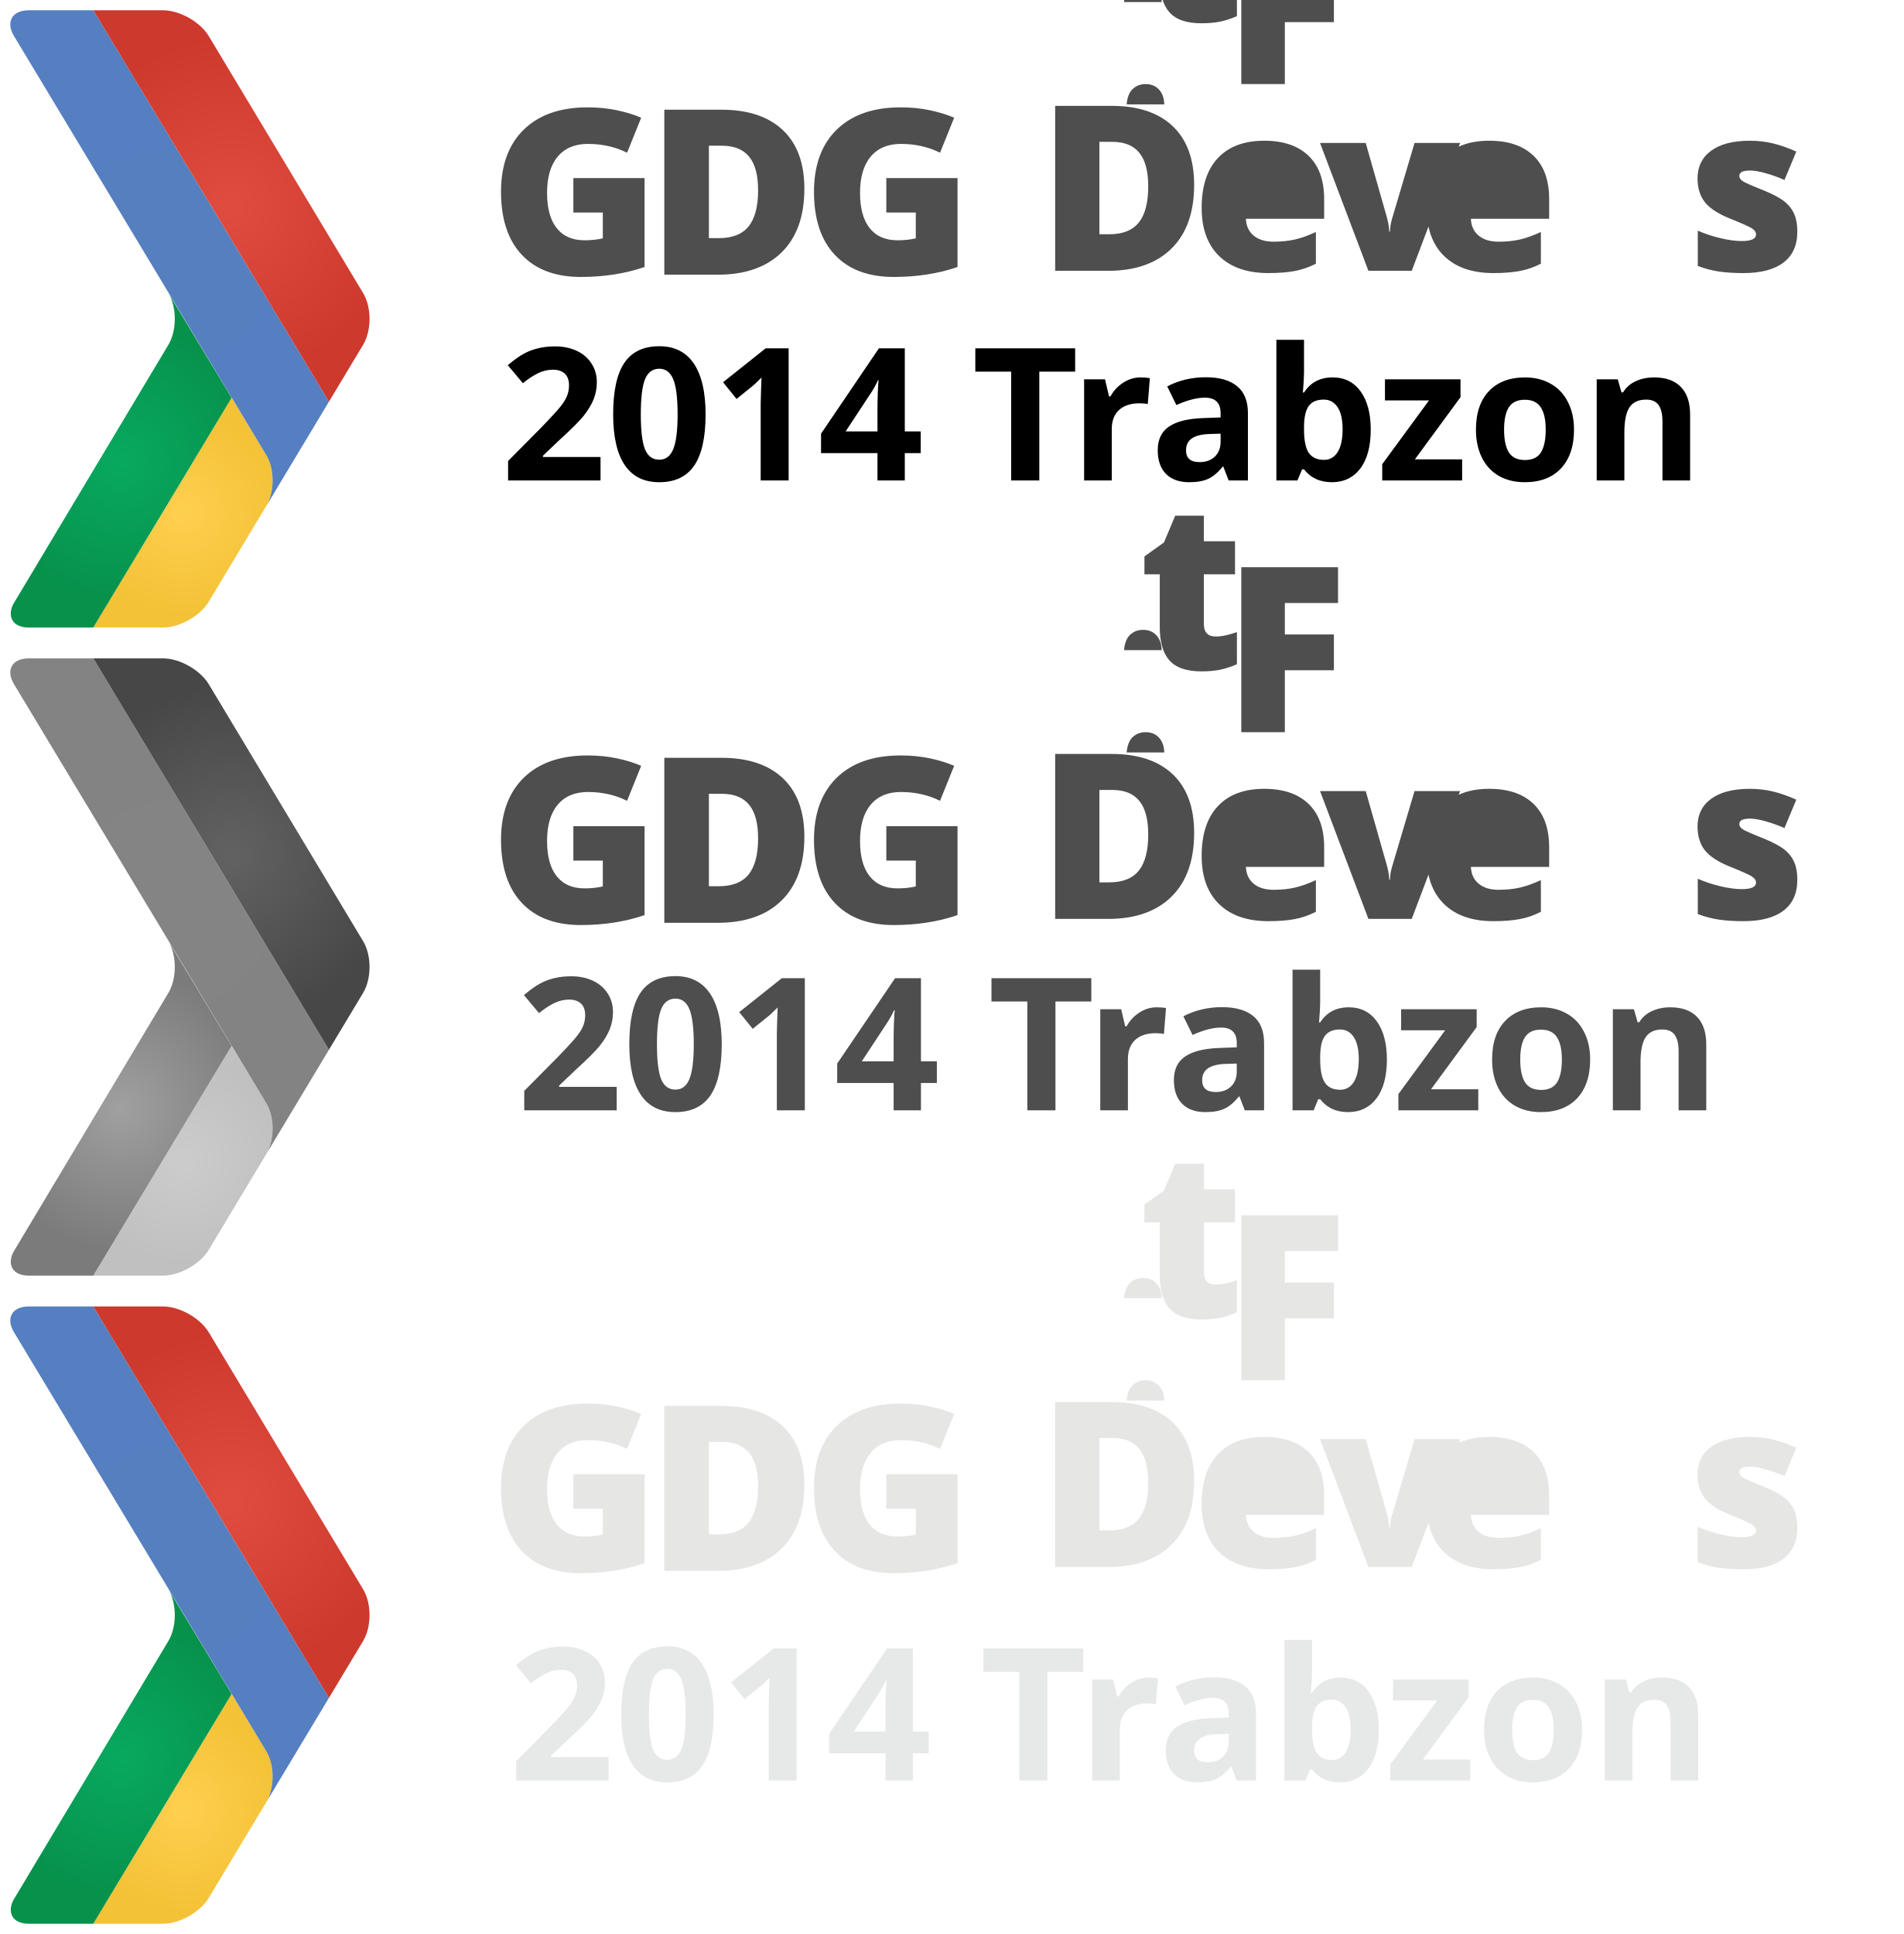
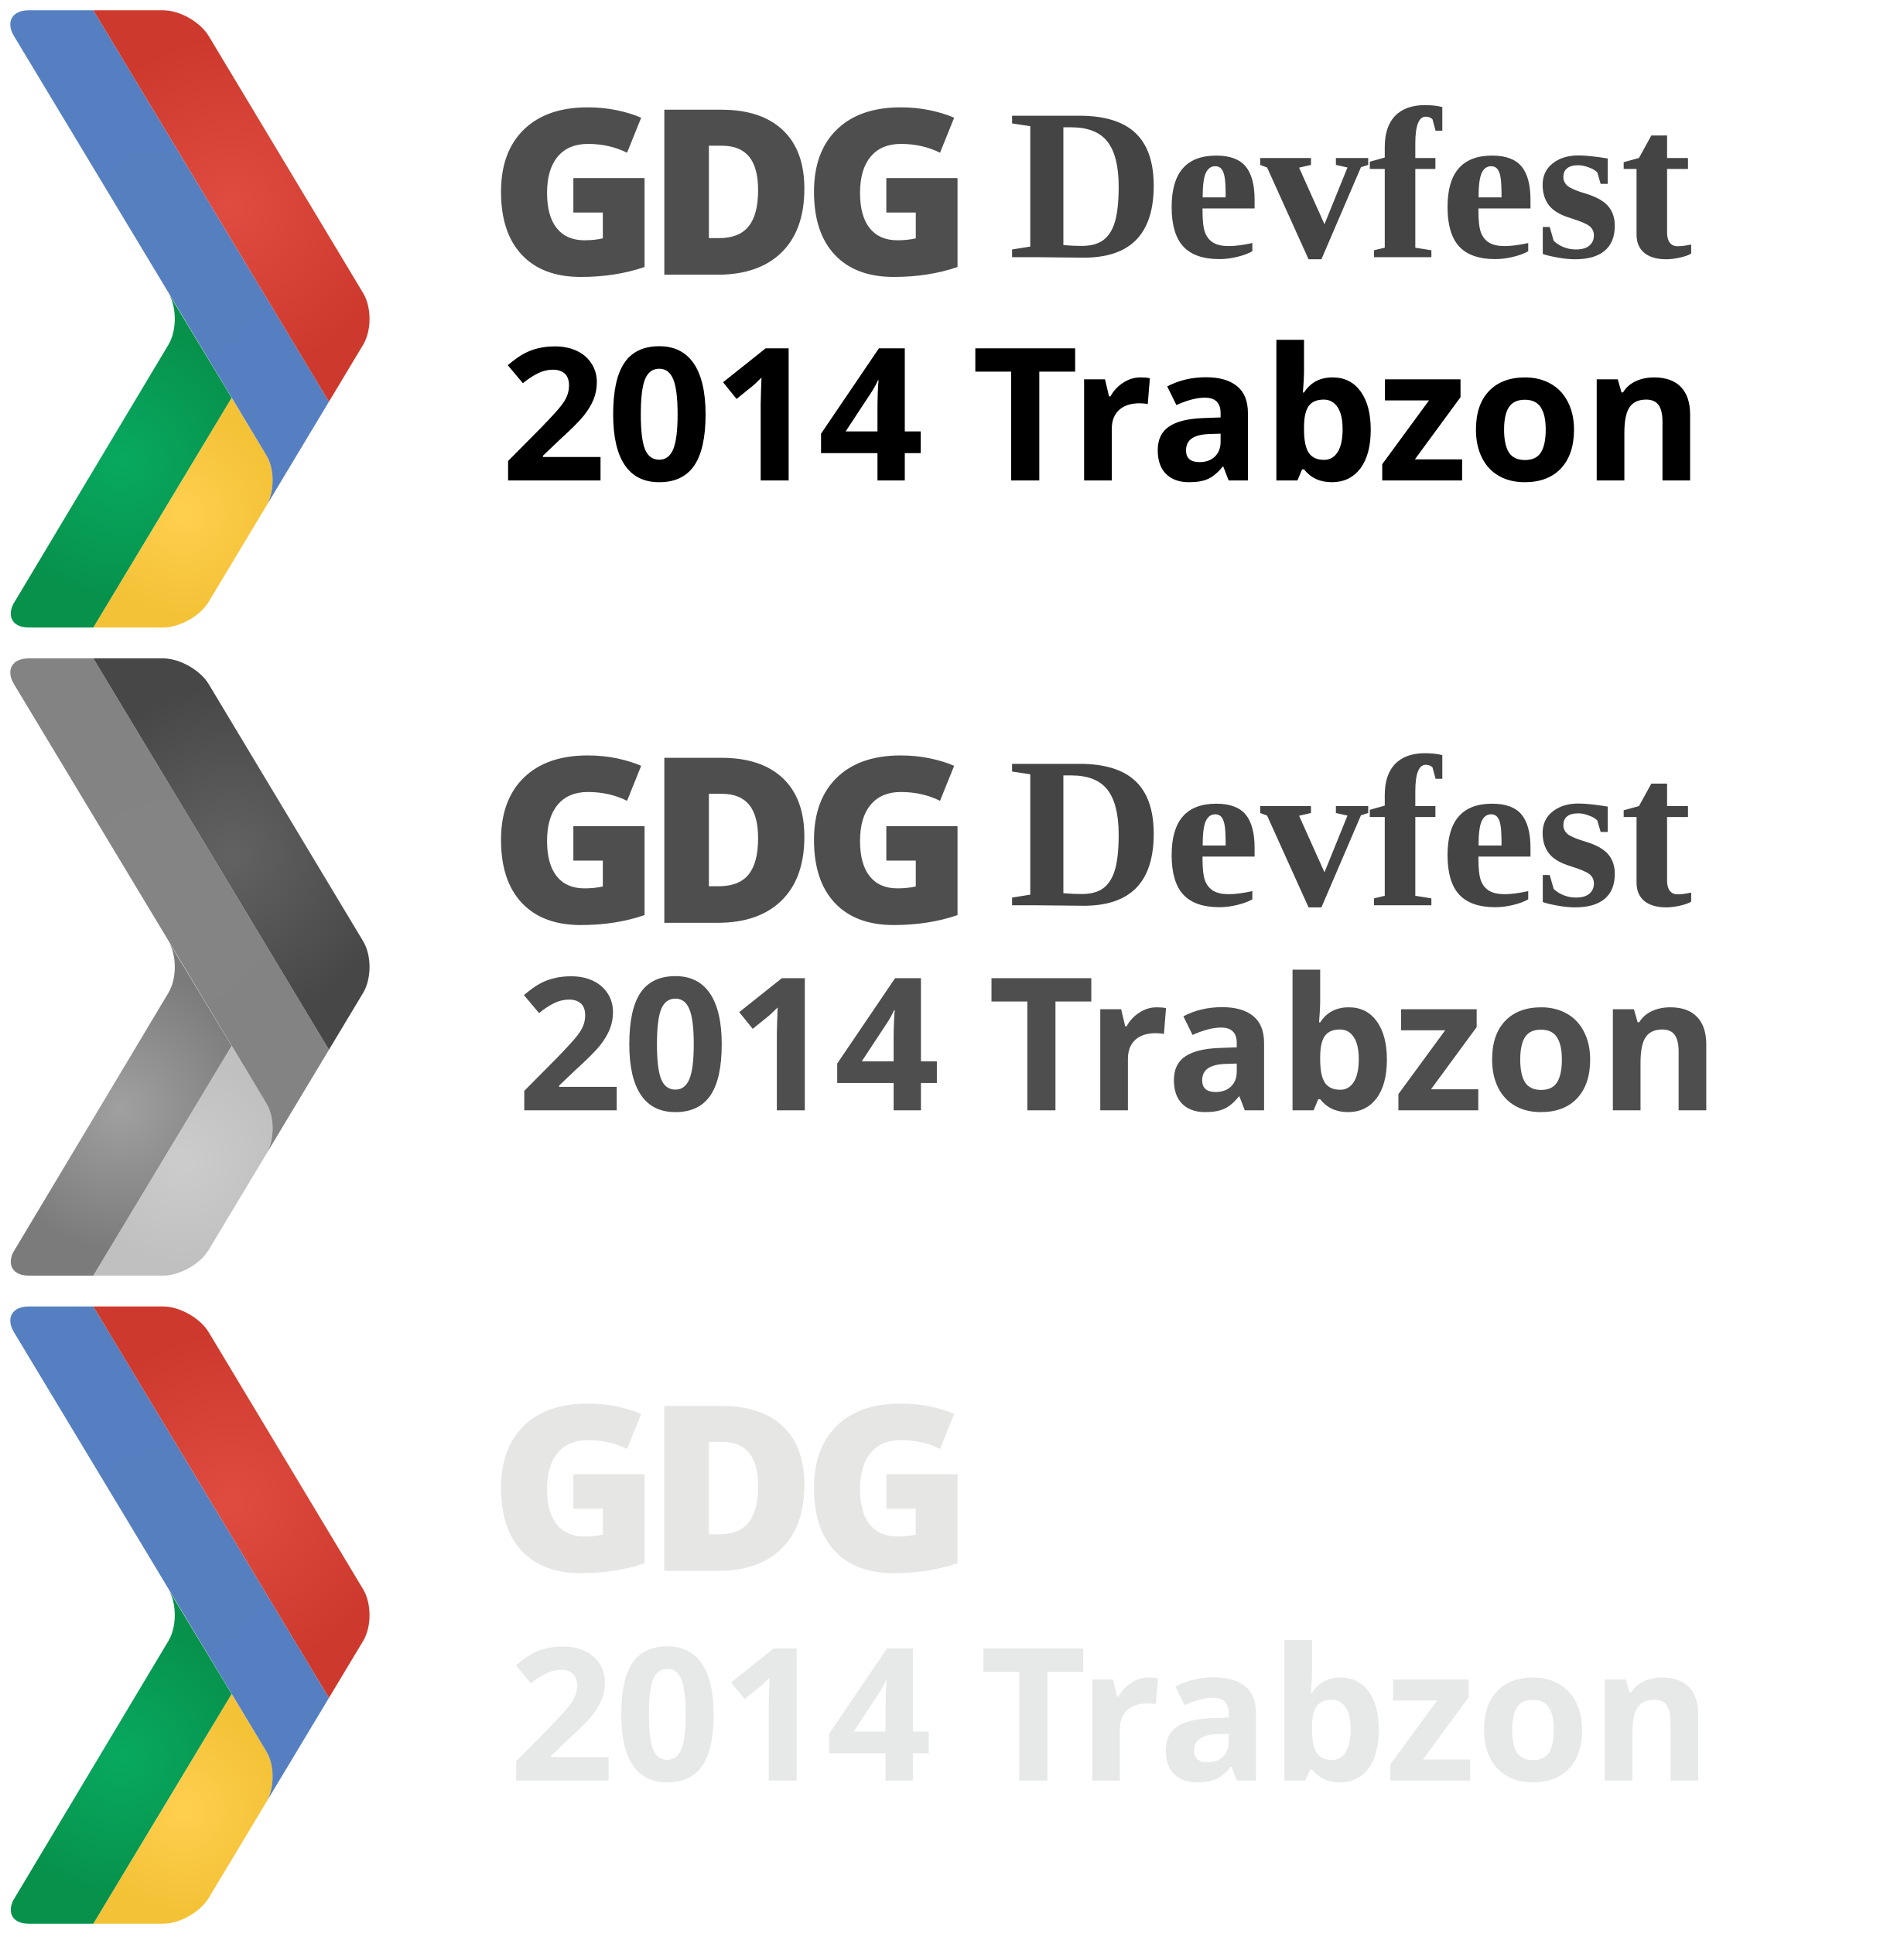
<svg xmlns="http://www.w3.org/2000/svg" width="185" height="188">
-   <radialGradient gradientUnits="userSpaceOnUse" gradientTransform="matrix(.498 0 0 .498 150.953 101.325)" r="20.114" cy="-103.403" cx="-267.421" id="a">
-     <stop id="stop3296" stop-color="#FFCF4F" offset="0" />
-     <stop id="stop3298" stop-color="#F4C236" offset="1" />
-   </radialGradient>
-   <radialGradient gradientUnits="userSpaceOnUse" gradientTransform="matrix(.498 0 0 .498 150.953 101.325)" r="27.658" cy="-113.618" cx="-279.473" id="b">
-     <stop id="stop3303" stop-color="#08A960" offset="0" />
-     <stop id="stop3305" stop-color="#07914B" offset="1" />
-   </radialGradient>
-   <radialGradient gradientUnits="userSpaceOnUse" gradientTransform="matrix(.498 0 0 .498 150.953 101.325)" r="40.54" cy="-153.299" cx="-270.021" id="c">
-     <stop id="stop3310" stop-color="#567FC0" offset="0" />
-     <stop id="stop3312" stop-color="#557FC0" offset="1" />
-   </radialGradient>
-   <radialGradient gradientUnits="userSpaceOnUse" gradientTransform="matrix(.498 0 0 .498 150.953 101.325)" r="33.058" cy="-163.264" cx="-257.957" id="d">
-     <stop id="stop3317" stop-color="#E14C40" offset="0" />
-     <stop id="stop3319" stop-color="#CD392D" offset="1" />
-   </radialGradient>
-   <radialGradient gradientUnits="userSpaceOnUse" gradientTransform="matrix(.498 0 0 .498 150.953 101.325)" r="20.114" cy="23.107" cx="-267.421" id="e">
-     <stop id="stop3336" stop-color="#ccc" offset="0" />
-     <stop id="stop3338" stop-color="#C0C0C0" offset="1" />
-   </radialGradient>
-   <radialGradient gradientUnits="userSpaceOnUse" gradientTransform="matrix(.498 0 0 .498 150.953 101.325)" r="27.658" cy="12.893" cx="-279.473" id="f">
-     <stop id="stop3343" stop-color="#A0A0A0" offset="0" />
-     <stop id="stop3345" stop-color="#7B7B7B" offset="1" />
-   </radialGradient>
-   <radialGradient gradientUnits="userSpaceOnUse" gradientTransform="matrix(.498 0 0 .498 150.953 101.325)" r="40.54" cy="-26.789" cx="-270.021" id="g">
-     <stop id="stop3350" stop-color="#848484" offset="0" />
-     <stop id="stop3352" stop-color="#838383" offset="1" />
-   </radialGradient>
-   <radialGradient gradientUnits="userSpaceOnUse" gradientTransform="matrix(.498 0 0 .498 150.953 101.325)" r="33.058" cy="-36.754" cx="-257.957" id="h">
-     <stop id="stop3357" stop-color="#626262" offset="0" />
-     <stop id="stop3359" stop-color="#474747" offset="1" />
-   </radialGradient>
-   <radialGradient gradientUnits="userSpaceOnUse" gradientTransform="matrix(.498 0 0 .498 150.953 101.325)" r="20.114" cy="149.617" cx="-267.421" id="i">
-     <stop id="stop3376" stop-color="#FFCF4F" offset="0" />
-     <stop id="stop3378" stop-color="#F4C236" offset="1" />
-   </radialGradient>
-   <radialGradient gradientUnits="userSpaceOnUse" gradientTransform="matrix(.498 0 0 .498 150.953 101.325)" r="27.658" cy="139.403" cx="-279.473" id="j">
-     <stop id="stop3383" stop-color="#08A960" offset="0" />
-     <stop id="stop3385" stop-color="#07914B" offset="1" />
-   </radialGradient>
-   <radialGradient gradientUnits="userSpaceOnUse" gradientTransform="matrix(.498 0 0 .498 150.953 101.325)" r="40.54" cy="99.721" cx="-270.021" id="k">
-     <stop id="stop3390" stop-color="#567FC0" offset="0" />
-     <stop id="stop3392" stop-color="#557FC0" offset="1" />
-   </radialGradient>
-   <radialGradient gradientUnits="userSpaceOnUse" gradientTransform="matrix(.498 0 0 .498 150.953 101.325)" r="33.058" cy="89.756" cx="-257.957" id="l">
-     <stop id="stop3397" stop-color="#E14C40" offset="0" />
-     <stop id="stop3399" stop-color="#CD392D" offset="1" />
-   </radialGradient>
+   <defs>
+     <radialGradient id="a" cx="-267.421" cy="-103.403" r="20.114" gradientTransform="matrix(.498 0 0 .498 150.953 101.325)" gradientUnits="userSpaceOnUse">
+       <stop offset="0" stop-color="#FFCF4F" id="stop3296" />
+       <stop offset="1" stop-color="#F4C236" id="stop3298" />
+     </radialGradient>
+     <radialGradient id="b" cx="-279.473" cy="-113.618" r="27.658" gradientTransform="matrix(.498 0 0 .498 150.953 101.325)" gradientUnits="userSpaceOnUse">
+       <stop offset="0" stop-color="#08A960" id="stop3303" />
+       <stop offset="1" stop-color="#07914B" id="stop3305" />
+     </radialGradient>
+     <radialGradient id="c" cx="-270.021" cy="-153.299" r="40.54" gradientTransform="matrix(.498 0 0 .498 150.953 101.325)" gradientUnits="userSpaceOnUse">
+       <stop offset="0" stop-color="#567FC0" id="stop3310" />
+       <stop offset="1" stop-color="#557FC0" id="stop3312" />
+     </radialGradient>
+     <radialGradient id="d" cx="-257.957" cy="-163.264" r="33.058" gradientTransform="matrix(.498 0 0 .498 150.953 101.325)" gradientUnits="userSpaceOnUse">
+       <stop offset="0" stop-color="#E14C40" id="stop3317" />
+       <stop offset="1" stop-color="#CD392D" id="stop3319" />
+     </radialGradient>
+     <radialGradient id="e" cx="-267.421" cy="23.107" r="20.114" gradientTransform="matrix(.498 0 0 .498 150.953 101.325)" gradientUnits="userSpaceOnUse">
+       <stop offset="0" stop-color="#ccc" id="stop3336" />
+       <stop offset="1" stop-color="#C0C0C0" id="stop3338" />
+     </radialGradient>
+     <radialGradient id="f" cx="-279.473" cy="12.893" r="27.658" gradientTransform="matrix(.498 0 0 .498 150.953 101.325)" gradientUnits="userSpaceOnUse">
+       <stop offset="0" stop-color="#A0A0A0" id="stop3343" />
+       <stop offset="1" stop-color="#7B7B7B" id="stop3345" />
+     </radialGradient>
+     <radialGradient id="g" cx="-270.021" cy="-26.789" r="40.54" gradientTransform="matrix(.498 0 0 .498 150.953 101.325)" gradientUnits="userSpaceOnUse">
+       <stop offset="0" stop-color="#848484" id="stop3350" />
+       <stop offset="1" stop-color="#838383" id="stop3352" />
+     </radialGradient>
+     <radialGradient id="h" cx="-257.957" cy="-36.754" r="33.058" gradientTransform="matrix(.498 0 0 .498 150.953 101.325)" gradientUnits="userSpaceOnUse">
+       <stop offset="0" stop-color="#626262" id="stop3357" />
+       <stop offset="1" stop-color="#474747" id="stop3359" />
+     </radialGradient>
+     <radialGradient id="i" cx="-267.421" cy="149.617" r="20.114" gradientTransform="matrix(.498 0 0 .498 150.953 101.325)" gradientUnits="userSpaceOnUse">
+       <stop offset="0" stop-color="#FFCF4F" id="stop3376" />
+       <stop offset="1" stop-color="#F4C236" id="stop3378" />
+     </radialGradient>
+     <radialGradient id="j" cx="-279.473" cy="139.403" r="27.658" gradientTransform="matrix(.498 0 0 .498 150.953 101.325)" gradientUnits="userSpaceOnUse">
+       <stop offset="0" stop-color="#08A960" id="stop3383" />
+       <stop offset="1" stop-color="#07914B" id="stop3385" />
+     </radialGradient>
+     <radialGradient id="k" cx="-270.021" cy="99.721" r="40.54" gradientTransform="matrix(.498 0 0 .498 150.953 101.325)" gradientUnits="userSpaceOnUse">
+       <stop offset="0" stop-color="#567FC0" id="stop3390" />
+       <stop offset="1" stop-color="#557FC0" id="stop3392" />
+     </radialGradient>
+     <radialGradient id="l" cx="-257.957" cy="89.756" r="33.058" gradientTransform="matrix(.498 0 0 .498 150.953 101.325)" gradientUnits="userSpaceOnUse">
+       <stop offset="0" stop-color="#E14C40" id="stop3397" />
+       <stop offset="1" stop-color="#CD392D" id="stop3399" />
+     </radialGradient>
+   </defs>
  <g>
-     <g id="g3283" fill="#4E4E4E">
-       <path id="path3285" d="m116.07,17.967c0,2.677 -0.731,4.739 -2.194,6.186c-1.461,1.447 -3.517,2.172 -6.165,2.172h-5.149v-16.034h5.508c2.554,0 4.526,0.657 5.916,1.974c1.388,1.316 2.084,3.217 2.084,5.702zm-4.462,0.154c0,-1.469 -0.289,-2.559 -0.866,-3.268c-0.577,-0.709 -1.452,-1.064 -2.628,-1.064h-1.252v8.983h0.958c1.307,0 2.265,-0.383 2.875,-1.146c0.607,-0.765 0.913,-1.933 0.913,-3.505zm11.68,8.424c-2.054,0 -3.647,-0.55 -4.785,-1.651c-1.135,-1.1 -1.703,-2.667 -1.703,-4.7c0,-2.098 0.526,-3.709 1.578,-4.831s2.554,-1.684 4.506,-1.684c1.857,0 3.292,0.488 4.305,1.465c1.013,0.976 1.518,2.381 1.518,4.217v1.908h-7.607c0.029,0.695 0.282,1.24 0.756,1.634c0.476,0.396 1.122,0.592 1.943,0.592c0.747,0 1.436,-0.071 2.064,-0.213c0.626,-0.143 1.307,-0.386 2.04,-0.73v3.082c-0.667,0.344 -1.357,0.581 -2.067,0.713c-0.713,0.132 -1.561,0.198 -2.548,0.198zm-11.931,-18.372c-0.5,0 -0.919,0.159 -1.256,0.477c-0.339,0.319 -0.536,0.818 -0.593,1.497h3.657c-0.015,-0.599 -0.183,-1.078 -0.505,-1.436c-0.325,-0.359 -0.759,-0.538 -1.303,-0.538zm21.652,18.152l-4.702,-12.426h4.44l2.091,7.348l0.042,0.187l0.066,0.312l0.06,0.385l0.027,0.378h0.075c0,-0.38 0.066,-0.793 0.196,-1.24l2.188,-7.37h4.43l-4.703,12.426h-4.21l0,0zm-8.123,-18.152h-4.233v-16.034h9.404v3.476h-5.171v3.061h4.768v3.476h-4.768v6.021l0,0zm20.272,18.372c-2.054,0 -3.647,-0.55 -4.785,-1.651c-1.135,-1.1 -1.703,-2.667 -1.703,-4.7c0,-2.098 0.526,-3.709 1.578,-4.831s2.554,-1.684 4.506,-1.684c1.857,0 3.292,0.488 4.305,1.465c1.013,0.976 1.518,2.381 1.518,4.217v1.908h-7.608c0.029,0.695 0.282,1.24 0.756,1.634c0.476,0.396 1.122,0.592 1.943,0.592c0.747,0 1.436,-0.071 2.064,-0.213c0.626,-0.143 1.307,-0.386 2.04,-0.73v3.082c-0.667,0.344 -1.357,0.581 -2.067,0.713c-0.713,0.132 -1.56,0.198 -2.547,0.198zm-34.052,-28.32c-0.5,0 -0.919,0.159 -1.256,0.477c-0.339,0.319 -0.536,0.818 -0.593,1.497h3.657c-0.015,-0.599 -0.183,-1.078 -0.505,-1.436c-0.325,-0.359 -0.759,-0.538 -1.303,-0.538zm63.593,24.283c0,1.331 -0.45,2.336 -1.349,3.016c-0.901,0.68 -2.192,1.021 -3.876,1.021c-0.914,0 -1.708,-0.049 -2.382,-0.148c-0.676,-0.099 -1.364,-0.28 -2.069,-0.543v-3.433c0.661,0.293 1.384,0.534 2.172,0.724s1.489,0.285 2.106,0.285c0.923,0 1.382,-0.211 1.382,-0.635c0,-0.22 -0.128,-0.416 -0.386,-0.587c-0.256,-0.172 -1.007,-0.506 -2.247,-1.004c-1.132,-0.468 -1.923,-1 -2.373,-1.596c-0.45,-0.595 -0.676,-1.35 -0.676,-2.264c0,-1.155 0.443,-2.055 1.329,-2.698c0.884,-0.644 2.137,-0.966 3.754,-0.966c0.813,0 1.577,0.09 2.292,0.269c0.714,0.179 1.456,0.44 2.225,0.784l-1.154,2.764c-0.566,-0.255 -1.165,-0.473 -1.796,-0.652c-0.63,-0.179 -1.146,-0.269 -1.545,-0.269c-0.696,0 -1.044,0.172 -1.044,0.515c0,0.212 0.121,0.393 0.364,0.543c0.242,0.15 0.945,0.455 2.106,0.916c0.862,0.359 1.507,0.71 1.932,1.053c0.425,0.344 0.736,0.748 0.936,1.212s0.299,1.028 0.299,1.693zm-56.527,-23.635c0.573,0 1.258,-0.143 2.056,-0.428v3.126c-0.573,0.248 -1.119,0.426 -1.639,0.532c-0.518,0.106 -1.126,0.159 -1.822,0.159c-1.43,0 -2.461,-0.353 -3.091,-1.058c-0.632,-0.706 -0.948,-1.79 -0.948,-3.252v-5.122h-1.49v-1.744l1.893,-1.349l1.1,-2.61h2.785v2.489h3.027v3.214h-3.027v4.837c0.001,0.804 0.386,1.206 1.156,1.206z" />
+     <rect fill="none" id="canvas_background" height="402" width="582" y="-1" x="-1" />
+   </g>
+   <g>
+     <g fill="#4E4E4E" id="g3291">
+       <path d="m55.729,17.313l6.921,0l0,8.643c-1.88,0.644 -3.945,0.966 -6.197,0.966c-2.472,0 -4.383,-0.717 -5.731,-2.151c-1.349,-1.433 -2.024,-3.477 -2.024,-6.131c0,-2.589 0.739,-4.603 2.216,-6.044c1.478,-1.44 3.547,-2.161 6.209,-2.161c1.009,0 1.961,0.095 2.857,0.285c0.895,0.19 1.676,0.432 2.342,0.724l-1.371,3.4c-1.155,-0.57 -2.424,-0.855 -3.806,-0.855c-1.265,0 -2.243,0.411 -2.934,1.234c-0.691,0.822 -1.037,1.998 -1.037,3.527c0,1.499 0.313,2.641 0.938,3.428c0.625,0.786 1.526,1.179 2.704,1.179c0.644,0 1.236,-0.062 1.777,-0.187l0,-2.512l-2.863,0l0,-3.345l-0.001,0zm22.455,1.031c0,2.677 -0.737,4.739 -2.21,6.187c-1.474,1.447 -3.545,2.172 -6.215,2.172l-5.188,0l0,-16.038l5.551,0c2.574,0 4.561,0.658 5.961,1.975c1.401,1.317 2.101,3.218 2.101,5.704zm-4.497,0.154c0,-1.47 -0.291,-2.56 -0.872,-3.268c-0.581,-0.71 -1.464,-1.065 -2.649,-1.065l-1.262,0l0,8.984l0.965,0c1.317,0 2.281,-0.382 2.896,-1.146s0.922,-1.933 0.922,-3.505zm12.463,-1.185l6.921,0l0,8.643c-1.88,0.644 -3.945,0.966 -6.197,0.966c-2.472,0 -4.383,-0.717 -5.731,-2.151c-1.349,-1.433 -2.024,-3.477 -2.024,-6.131c0,-2.589 0.739,-4.603 2.216,-6.044c1.478,-1.44 3.547,-2.161 6.209,-2.161c1.009,0 1.961,0.095 2.857,0.285c0.895,0.19 1.676,0.432 2.342,0.724l-1.371,3.4c-1.155,-0.57 -2.424,-0.855 -3.806,-0.855c-1.265,0 -2.243,0.411 -2.934,1.234c-0.691,0.822 -1.037,1.998 -1.037,3.527c0,1.499 0.313,2.641 0.938,3.428c0.625,0.786 1.526,1.179 2.704,1.179c0.644,0 1.236,-0.062 1.777,-0.187l0,-2.512l-2.864,0l0,-3.345l0,0z" id="path3293" />
+       <path id="svg_3" />
    </g>
-     <g id="g3291" fill="#4E4E4E">
-       <path id="path3293" d="m55.729,17.313h6.921v8.643c-1.88,0.644 -3.945,0.966 -6.197,0.966c-2.472,0 -4.383,-0.717 -5.731,-2.151c-1.349,-1.433 -2.024,-3.477 -2.024,-6.131c0,-2.589 0.739,-4.603 2.216,-6.044c1.478,-1.44 3.547,-2.161 6.209,-2.161c1.009,0 1.961,0.095 2.857,0.285c0.895,0.19 1.676,0.432 2.342,0.724l-1.371,3.4c-1.155,-0.57 -2.424,-0.855 -3.806,-0.855c-1.265,0 -2.243,0.411 -2.934,1.234c-0.691,0.822 -1.037,1.998 -1.037,3.527c0,1.499 0.313,2.641 0.938,3.428c0.625,0.786 1.526,1.179 2.704,1.179c0.644,0 1.236,-0.062 1.777,-0.187v-2.512h-2.863v-3.345l-0.001,0zm22.455,1.031c0,2.677 -0.737,4.739 -2.21,6.187c-1.474,1.447 -3.545,2.172 -6.215,2.172h-5.188v-16.038h5.551c2.574,0 4.561,0.658 5.961,1.975c1.401,1.317 2.101,3.218 2.101,5.704zm-4.497,0.154c0,-1.47 -0.291,-2.56 -0.872,-3.268c-0.581,-0.71 -1.464,-1.065 -2.649,-1.065h-1.262v8.984h0.965c1.317,0 2.281,-0.382 2.896,-1.146s0.922,-1.933 0.922,-3.505zm12.463,-1.185h6.921v8.643c-1.88,0.644 -3.945,0.966 -6.197,0.966c-2.472,0 -4.383,-0.717 -5.731,-2.151c-1.349,-1.433 -2.024,-3.477 -2.024,-6.131c0,-2.589 0.739,-4.603 2.216,-6.044c1.478,-1.44 3.547,-2.161 6.209,-2.161c1.009,0 1.961,0.095 2.857,0.285c0.895,0.19 1.676,0.432 2.342,0.724l-1.371,3.4c-1.155,-0.57 -2.424,-0.855 -3.806,-0.855c-1.265,0 -2.243,0.411 -2.934,1.234c-0.691,0.822 -1.037,1.998 -1.037,3.527c0,1.499 0.313,2.641 0.938,3.428c0.625,0.786 1.526,1.179 2.704,1.179c0.644,0 1.236,-0.062 1.777,-0.187v-2.512h-2.864v-3.345l0,0z" />
+     <path fill="url(#a)" d="m9.068,61l6.791,0c1.607,0 3.604,-1.128 4.432,-2.511l5.72,-9.519c0.677,-1.396 0.653,-3.426 -0.119,-4.713l-3.378,-5.592l-13.446,22.335z" id="path3300" />
+     <path fill="url(#b)" d="m16.368,33.514l-15.102,25.249c-0.583,1.248 0.023,2.237 1.521,2.237l6.281,0l13.446,-22.335l-6.146,-10.173c0.829,1.378 0.829,3.638 0,5.022" id="path3307" />
+     <path fill="url(#c)" d="m2.787,1c-1.613,0 -2.253,1.133 -1.424,2.511l24.529,40.745c0.772,1.288 0.795,3.317 0.119,4.713l5.963,-9.925l-22.902,-38.044l-6.285,0l0,0z" id="path3314" />
+     <path fill="url(#d)" d="m9.072,1l22.903,38.045l3.321,-5.53c0.83,-1.385 0.83,-3.645 0,-5.023l-15.004,-24.981c-0.829,-1.378 -2.825,-2.511 -4.432,-2.511l-6.788,0l0,0z" id="path3321" />
+     <g fill="#4E4E4E" id="g3331">
+       <path d="m55.729,80.313l6.921,0l0,8.643c-1.88,0.644 -3.945,0.966 -6.197,0.966c-2.472,0 -4.383,-0.717 -5.731,-2.151c-1.349,-1.433 -2.024,-3.477 -2.024,-6.131c0,-2.589 0.739,-4.603 2.216,-6.044c1.478,-1.44 3.547,-2.161 6.209,-2.161c1.009,0 1.961,0.095 2.857,0.285c0.895,0.19 1.676,0.432 2.342,0.724l-1.371,3.4c-1.155,-0.57 -2.424,-0.855 -3.806,-0.855c-1.265,0 -2.243,0.411 -2.934,1.234c-0.691,0.822 -1.037,1.998 -1.037,3.527c0,1.499 0.313,2.641 0.938,3.428c0.625,0.786 1.526,1.179 2.704,1.179c0.644,0 1.236,-0.062 1.777,-0.187l0,-2.512l-2.863,0l0,-3.345l-0.001,0zm22.455,1.031c0,2.677 -0.737,4.739 -2.21,6.187c-1.474,1.447 -3.545,2.172 -6.215,2.172l-5.188,0l0,-16.038l5.551,0c2.574,0 4.561,0.658 5.961,1.975c1.401,1.317 2.101,3.218 2.101,5.704zm-4.497,0.154c0,-1.47 -0.291,-2.56 -0.872,-3.268c-0.581,-0.71 -1.464,-1.065 -2.649,-1.065l-1.262,0l0,8.984l0.965,0c1.317,0 2.281,-0.382 2.896,-1.146s0.922,-1.933 0.922,-3.505zm12.463,-1.185l6.921,0l0,8.643c-1.88,0.644 -3.945,0.966 -6.197,0.966c-2.472,0 -4.383,-0.717 -5.731,-2.151c-1.349,-1.433 -2.024,-3.477 -2.024,-6.131c0,-2.589 0.739,-4.603 2.216,-6.044c1.478,-1.44 3.547,-2.161 6.209,-2.161c1.009,0 1.961,0.095 2.857,0.285c0.895,0.19 1.676,0.432 2.342,0.724l-1.371,3.4c-1.155,-0.57 -2.424,-0.855 -3.806,-0.855c-1.265,0 -2.243,0.411 -2.934,1.234c-0.691,0.822 -1.037,1.998 -1.037,3.527c0,1.499 0.313,2.641 0.938,3.428c0.625,0.786 1.526,1.179 2.704,1.179c0.644,0 1.236,-0.062 1.777,-0.187l0,-2.512l-2.864,0l0,-3.345l0,0z" id="path3333" />
    </g>
-     <path id="path3300" d="m9.068,61h6.791c1.607,0 3.604,-1.128 4.432,-2.511l5.72,-9.519c0.677,-1.396 0.653,-3.426 -0.119,-4.713l-3.378,-5.592l-13.446,22.335z" fill="url(#a)" />
-     <path id="path3307" d="m16.368,33.514l-15.102,25.249c-0.583,1.248 0.023,2.237 1.521,2.237h6.281l13.446,-22.335l-6.146,-10.173c0.829,1.378 0.829,3.638 0,5.022" fill="url(#b)" />
-     <path id="path3314" d="m2.787,1c-1.613,0 -2.253,1.133 -1.424,2.511l24.529,40.745c0.772,1.288 0.795,3.317 0.119,4.713l5.963,-9.925l-22.902,-38.044h-6.285l0,0z" fill="url(#c)" />
-     <path id="path3321" d="m9.072,1l22.903,38.045l3.321,-5.53c0.83,-1.385 0.83,-3.645 0,-5.023l-15.004,-24.981c-0.829,-1.378 -2.825,-2.511 -4.432,-2.511h-6.788l0,0z" fill="url(#d)" />
-     <g id="g3323" fill="#4E4E4E">
-       <path id="path3325" d="m116.07,80.967c0,2.677 -0.731,4.739 -2.194,6.186c-1.461,1.447 -3.517,2.172 -6.165,2.172h-5.149v-16.034h5.508c2.554,0 4.526,0.657 5.916,1.974c1.388,1.316 2.084,3.217 2.084,5.702zm-4.462,0.154c0,-1.469 -0.289,-2.559 -0.866,-3.268c-0.577,-0.709 -1.452,-1.064 -2.628,-1.064h-1.252v8.983h0.958c1.307,0 2.265,-0.383 2.875,-1.146c0.607,-0.765 0.913,-1.933 0.913,-3.505zm11.68,8.424c-2.054,0 -3.647,-0.55 -4.785,-1.651c-1.135,-1.1 -1.703,-2.667 -1.703,-4.7c0,-2.098 0.526,-3.709 1.578,-4.831s2.554,-1.684 4.506,-1.684c1.857,0 3.292,0.488 4.305,1.465c1.013,0.976 1.518,2.381 1.518,4.217v1.908h-7.607c0.029,0.695 0.282,1.24 0.756,1.634c0.476,0.396 1.122,0.592 1.943,0.592c0.747,0 1.436,-0.071 2.064,-0.213c0.626,-0.143 1.307,-0.386 2.04,-0.73v3.082c-0.667,0.344 -1.357,0.581 -2.067,0.713c-0.713,0.132 -1.561,0.198 -2.548,0.198zm-11.931,-18.372c-0.5,0 -0.919,0.159 -1.256,0.477c-0.339,0.319 -0.536,0.818 -0.593,1.497h3.657c-0.015,-0.599 -0.183,-1.078 -0.505,-1.436c-0.325,-0.359 -0.759,-0.538 -1.303,-0.538zm21.652,18.152l-4.702,-12.426h4.44l2.091,7.348l0.042,0.187l0.066,0.312l0.06,0.385l0.027,0.378h0.075c0,-0.38 0.066,-0.793 0.196,-1.24l2.188,-7.37h4.43l-4.703,12.426h-4.21l0,0zm-8.123,-18.152h-4.233v-16.034h9.404v3.476h-5.171v3.061h4.768v3.476h-4.768v6.021l0,0zm20.272,18.372c-2.054,0 -3.647,-0.55 -4.785,-1.651c-1.135,-1.1 -1.703,-2.667 -1.703,-4.7c0,-2.098 0.526,-3.709 1.578,-4.831s2.554,-1.684 4.506,-1.684c1.857,0 3.292,0.488 4.305,1.465c1.013,0.976 1.518,2.381 1.518,4.217v1.908h-7.608c0.029,0.695 0.282,1.24 0.756,1.634c0.476,0.396 1.122,0.592 1.943,0.592c0.747,0 1.436,-0.071 2.064,-0.213c0.626,-0.143 1.307,-0.386 2.04,-0.73v3.082c-0.667,0.344 -1.357,0.581 -2.067,0.713c-0.713,0.132 -1.56,0.198 -2.547,0.198zm-34.052,-28.32c-0.5,0 -0.919,0.159 -1.256,0.477c-0.339,0.319 -0.536,0.818 -0.593,1.497h3.657c-0.015,-0.599 -0.183,-1.078 -0.505,-1.436c-0.325,-0.359 -0.759,-0.538 -1.303,-0.538zm63.593,24.283c0,1.331 -0.45,2.336 -1.349,3.016c-0.901,0.68 -2.192,1.021 -3.876,1.021c-0.914,0 -1.708,-0.049 -2.382,-0.148c-0.676,-0.099 -1.364,-0.28 -2.069,-0.543v-3.433c0.661,0.293 1.384,0.534 2.172,0.724s1.489,0.285 2.106,0.285c0.923,0 1.382,-0.211 1.382,-0.635c0,-0.22 -0.128,-0.416 -0.386,-0.587c-0.256,-0.172 -1.007,-0.506 -2.247,-1.004c-1.132,-0.468 -1.923,-1 -2.373,-1.596c-0.45,-0.595 -0.676,-1.35 -0.676,-2.264c0,-1.155 0.443,-2.055 1.329,-2.698c0.884,-0.644 2.137,-0.966 3.754,-0.966c0.813,0 1.577,0.09 2.292,0.269c0.714,0.179 1.456,0.44 2.225,0.784l-1.154,2.764c-0.566,-0.255 -1.165,-0.473 -1.796,-0.652c-0.63,-0.179 -1.146,-0.269 -1.545,-0.269c-0.696,0 -1.044,0.172 -1.044,0.515c0,0.212 0.121,0.393 0.364,0.543c0.242,0.15 0.945,0.455 2.106,0.916c0.862,0.359 1.507,0.71 1.932,1.053c0.425,0.344 0.736,0.748 0.936,1.212s0.299,1.028 0.299,1.693zm-56.527,-23.635c0.573,0 1.258,-0.143 2.056,-0.428v3.126c-0.573,0.248 -1.119,0.426 -1.639,0.532c-0.518,0.106 -1.126,0.159 -1.822,0.159c-1.43,0 -2.461,-0.353 -3.091,-1.058c-0.632,-0.706 -0.948,-1.79 -0.948,-3.252v-5.122h-1.49v-1.744l1.893,-1.349l1.1,-2.61h2.785v2.489h3.027v3.214h-3.027v4.837c0.001,0.804 0.386,1.206 1.156,1.206z" />
+     <path fill="url(#e)" d="m9.068,124l6.791,0c1.607,0 3.604,-1.128 4.432,-2.511l5.72,-9.519c0.677,-1.396 0.653,-3.426 -0.119,-4.713l-3.378,-5.592l-13.446,22.335z" id="path3340" />
+     <path fill="url(#f)" d="m16.368,96.514l-15.102,25.249c-0.583,1.248 0.023,2.237 1.521,2.237l6.281,0l13.446,-22.335l-6.146,-10.173c0.829,1.378 0.829,3.638 0,5.022" id="path3347" />
+     <path fill="url(#g)" d="m2.787,64c-1.613,0 -2.254,1.133 -1.424,2.511l24.529,40.745c0.772,1.288 0.795,3.317 0.119,4.713l5.963,-9.925l-22.902,-38.044l-6.285,0l0,0z" id="path3354" />
+     <path fill="url(#h)" d="m9.072,64l22.903,38.045l3.321,-5.53c0.83,-1.385 0.83,-3.645 0,-5.023l-15.004,-24.98c-0.829,-1.379 -2.825,-2.512 -4.432,-2.512l-6.788,0l0,0z" id="path3361" />
+     <g fill="#E6E6E5" id="g3363" />
+     <g fill="#E6E6E5" id="g3371">
+       <path d="m55.729,143.313l6.921,0l0,8.643c-1.88,0.645 -3.945,0.967 -6.197,0.967c-2.472,0 -4.383,-0.718 -5.731,-2.151c-1.349,-1.432 -2.024,-3.477 -2.024,-6.13c0,-2.589 0.739,-4.603 2.216,-6.044c1.478,-1.441 3.547,-2.161 6.209,-2.161c1.009,0 1.961,0.095 2.857,0.284c0.895,0.19 1.676,0.432 2.342,0.725l-1.371,3.4c-1.155,-0.571 -2.424,-0.855 -3.806,-0.855c-1.265,0 -2.243,0.41 -2.934,1.234c-0.691,0.822 -1.037,1.998 -1.037,3.527c0,1.498 0.313,2.64 0.938,3.428c0.625,0.786 1.526,1.179 2.704,1.179c0.644,0 1.236,-0.062 1.777,-0.187l0,-2.512l-2.863,0l0,-3.347l-0.001,0zm22.455,1.031c0,2.677 -0.737,4.739 -2.21,6.187c-1.474,1.447 -3.545,2.172 -6.215,2.172l-5.188,0l0,-16.038l5.551,0c2.574,0 4.561,0.659 5.961,1.976c1.401,1.316 2.101,3.216 2.101,5.703zm-4.497,0.154c0,-1.47 -0.291,-2.56 -0.872,-3.268c-0.581,-0.71 -1.464,-1.066 -2.649,-1.066l-1.262,0l0,8.985l0.965,0c1.317,0 2.281,-0.383 2.896,-1.146c0.615,-0.766 0.922,-1.934 0.922,-3.505zm12.463,-1.185l6.921,0l0,8.643c-1.88,0.645 -3.945,0.967 -6.197,0.967c-2.472,0 -4.383,-0.718 -5.731,-2.151c-1.349,-1.432 -2.024,-3.477 -2.024,-6.13c0,-2.589 0.739,-4.603 2.216,-6.044c1.478,-1.441 3.547,-2.161 6.209,-2.161c1.009,0 1.961,0.095 2.857,0.284c0.895,0.19 1.676,0.432 2.342,0.725l-1.371,3.4c-1.155,-0.571 -2.424,-0.855 -3.806,-0.855c-1.265,0 -2.243,0.41 -2.934,1.234c-0.691,0.822 -1.037,1.998 -1.037,3.527c0,1.498 0.313,2.64 0.938,3.428c0.625,0.786 1.526,1.179 2.704,1.179c0.644,0 1.236,-0.062 1.777,-0.187l0,-2.512l-2.864,0l0,-3.347l0,0z" id="path3373" />
    </g>
-     <g id="g3331" fill="#4E4E4E">
-       <path id="path3333" d="m55.729,80.313h6.921v8.643c-1.88,0.644 -3.945,0.966 -6.197,0.966c-2.472,0 -4.383,-0.717 -5.731,-2.151c-1.349,-1.433 -2.024,-3.477 -2.024,-6.131c0,-2.589 0.739,-4.603 2.216,-6.044c1.478,-1.44 3.547,-2.161 6.209,-2.161c1.009,0 1.961,0.095 2.857,0.285c0.895,0.19 1.676,0.432 2.342,0.724l-1.371,3.4c-1.155,-0.57 -2.424,-0.855 -3.806,-0.855c-1.265,0 -2.243,0.411 -2.934,1.234c-0.691,0.822 -1.037,1.998 -1.037,3.527c0,1.499 0.313,2.641 0.938,3.428c0.625,0.786 1.526,1.179 2.704,1.179c0.644,0 1.236,-0.062 1.777,-0.187v-2.512h-2.863v-3.345l-0.001,0zm22.455,1.031c0,2.677 -0.737,4.739 -2.21,6.187c-1.474,1.447 -3.545,2.172 -6.215,2.172h-5.188v-16.038h5.551c2.574,0 4.561,0.658 5.961,1.975c1.401,1.317 2.101,3.218 2.101,5.704zm-4.497,0.154c0,-1.47 -0.291,-2.56 -0.872,-3.268c-0.581,-0.71 -1.464,-1.065 -2.649,-1.065h-1.262v8.984h0.965c1.317,0 2.281,-0.382 2.896,-1.146s0.922,-1.933 0.922,-3.505zm12.463,-1.185h6.921v8.643c-1.88,0.644 -3.945,0.966 -6.197,0.966c-2.472,0 -4.383,-0.717 -5.731,-2.151c-1.349,-1.433 -2.024,-3.477 -2.024,-6.131c0,-2.589 0.739,-4.603 2.216,-6.044c1.478,-1.44 3.547,-2.161 6.209,-2.161c1.009,0 1.961,0.095 2.857,0.285c0.895,0.19 1.676,0.432 2.342,0.724l-1.371,3.4c-1.155,-0.57 -2.424,-0.855 -3.806,-0.855c-1.265,0 -2.243,0.411 -2.934,1.234c-0.691,0.822 -1.037,1.998 -1.037,3.527c0,1.499 0.313,2.641 0.938,3.428c0.625,0.786 1.526,1.179 2.704,1.179c0.644,0 1.236,-0.062 1.777,-0.187v-2.512h-2.864v-3.345l0,0z" />
-     </g>
-     <path id="path3340" d="m9.068,124h6.791c1.607,0 3.604,-1.128 4.432,-2.511l5.72,-9.519c0.677,-1.396 0.653,-3.426 -0.119,-4.713l-3.378,-5.592l-13.446,22.335z" fill="url(#e)" />
-     <path id="path3347" d="m16.368,96.514l-15.102,25.249c-0.583,1.248 0.023,2.237 1.521,2.237h6.281l13.446,-22.335l-6.146,-10.173c0.829,1.378 0.829,3.638 0,5.022" fill="url(#f)" />
-     <path id="path3354" d="m2.787,64c-1.613,0 -2.254,1.133 -1.424,2.511l24.529,40.745c0.772,1.288 0.795,3.317 0.119,4.713l5.963,-9.925l-22.902,-38.044h-6.285l0,0z" fill="url(#g)" />
-     <path id="path3361" d="m9.072,64l22.903,38.045l3.321,-5.53c0.83,-1.385 0.83,-3.645 0,-5.023l-15.004,-24.98c-0.829,-1.379 -2.825,-2.512 -4.432,-2.512h-6.788l0,0z" fill="url(#h)" />
-     <g id="g3363" fill="#E6E6E5">
-       <path id="path3365" d="m116.07,143.967c0,2.677 -0.731,4.739 -2.194,6.187c-1.461,1.447 -3.517,2.172 -6.165,2.172h-5.149v-16.035h5.508c2.554,0 4.526,0.657 5.916,1.974c1.388,1.316 2.084,3.217 2.084,5.702zm-4.462,0.153c0,-1.469 -0.289,-2.558 -0.866,-3.268c-0.577,-0.709 -1.452,-1.064 -2.628,-1.064h-1.252v8.983h0.958c1.307,0 2.265,-0.383 2.875,-1.146c0.607,-0.764 0.913,-1.932 0.913,-3.505zm11.68,8.425c-2.054,0 -3.647,-0.551 -4.785,-1.652c-1.135,-1.1 -1.703,-2.666 -1.703,-4.7c0,-2.098 0.526,-3.708 1.578,-4.83s2.554,-1.685 4.506,-1.685c1.857,0 3.292,0.489 4.305,1.465s1.518,2.382 1.518,4.217v1.908h-7.607c0.029,0.696 0.282,1.24 0.756,1.635c0.476,0.396 1.122,0.591 1.943,0.591c0.747,0 1.436,-0.071 2.064,-0.212c0.626,-0.143 1.307,-0.386 2.04,-0.731v3.082c-0.667,0.344 -1.357,0.582 -2.067,0.714c-0.713,0.132 -1.561,0.198 -2.548,0.198zm-11.931,-18.373c-0.5,0 -0.919,0.159 -1.256,0.476c-0.339,0.319 -0.536,0.818 -0.593,1.498h3.657c-0.015,-0.599 -0.183,-1.078 -0.505,-1.437c-0.325,-0.358 -0.759,-0.537 -1.303,-0.537zm21.652,18.153l-4.702,-12.427h4.44l2.091,7.348l0.042,0.187l0.066,0.313l0.06,0.385l0.027,0.377h0.075c0,-0.379 0.066,-0.793 0.196,-1.24l2.188,-7.37h4.43l-4.703,12.427h-4.21l0,0zm-8.123,-18.153h-4.233v-16.035h9.404v3.475h-5.171v3.062h4.768v3.475h-4.768v6.023l0,0zm20.272,18.373c-2.054,0 -3.647,-0.551 -4.785,-1.652c-1.135,-1.1 -1.703,-2.666 -1.703,-4.7c0,-2.098 0.526,-3.708 1.578,-4.83s2.554,-1.685 4.506,-1.685c1.857,0 3.292,0.489 4.305,1.465s1.518,2.382 1.518,4.217v1.908h-7.608c0.029,0.696 0.282,1.24 0.756,1.635c0.476,0.396 1.122,0.591 1.943,0.591c0.747,0 1.436,-0.071 2.064,-0.212c0.626,-0.143 1.307,-0.386 2.04,-0.731v3.082c-0.667,0.344 -1.357,0.582 -2.067,0.714c-0.713,0.132 -1.56,0.198 -2.547,0.198zm-34.052,-28.321c-0.5,0 -0.919,0.159 -1.256,0.476c-0.339,0.319 -0.536,0.818 -0.593,1.498h3.657c-0.015,-0.599 -0.183,-1.078 -0.505,-1.437c-0.325,-0.358 -0.759,-0.537 -1.303,-0.537zm63.593,24.284c0,1.331 -0.45,2.336 -1.349,3.016c-0.901,0.681 -2.192,1.022 -3.876,1.022c-0.914,0 -1.708,-0.049 -2.382,-0.148c-0.676,-0.099 -1.364,-0.28 -2.069,-0.544v-3.433c0.661,0.293 1.384,0.535 2.172,0.725s1.489,0.284 2.106,0.284c0.923,0 1.382,-0.211 1.382,-0.635c0,-0.22 -0.128,-0.416 -0.386,-0.586c-0.256,-0.172 -1.007,-0.507 -2.247,-1.005c-1.132,-0.467 -1.923,-1 -2.373,-1.595s-0.677,-1.353 -0.677,-2.267c0,-1.155 0.443,-2.054 1.329,-2.697c0.884,-0.645 2.137,-0.967 3.754,-0.967c0.813,0 1.577,0.09 2.292,0.269c0.714,0.179 1.456,0.441 2.225,0.784l-1.154,2.765c-0.566,-0.256 -1.165,-0.474 -1.796,-0.652c-0.63,-0.179 -1.146,-0.269 -1.545,-0.269c-0.696,0 -1.044,0.172 -1.044,0.515c0,0.212 0.121,0.394 0.364,0.544c0.242,0.15 0.945,0.454 2.106,0.916c0.862,0.359 1.507,0.709 1.932,1.053s0.736,0.747 0.936,1.212c0.2,0.462 0.3,1.028 0.3,1.693zm-56.527,-23.636c0.573,0 1.258,-0.143 2.056,-0.428v3.126c-0.573,0.249 -1.119,0.427 -1.639,0.533c-0.518,0.106 -1.126,0.159 -1.822,0.159c-1.43,0 -2.461,-0.353 -3.091,-1.058c-0.632,-0.707 -0.948,-1.791 -0.948,-3.252v-5.123h-1.49v-1.743l1.893,-1.349l1.1,-2.609h2.785v2.488h3.027v3.214h-3.027v4.838c0.001,0.801 0.386,1.204 1.156,1.204z" />
-     </g>
-     <g id="g3371" fill="#E6E6E5">
-       <path id="path3373" d="m55.729,143.313h6.921v8.643c-1.88,0.645 -3.945,0.967 -6.197,0.967c-2.472,0 -4.383,-0.718 -5.731,-2.151c-1.349,-1.432 -2.024,-3.477 -2.024,-6.13c0,-2.589 0.739,-4.603 2.216,-6.044c1.478,-1.441 3.547,-2.161 6.209,-2.161c1.009,0 1.961,0.095 2.857,0.284c0.895,0.19 1.676,0.432 2.342,0.725l-1.371,3.4c-1.155,-0.571 -2.424,-0.855 -3.806,-0.855c-1.265,0 -2.243,0.41 -2.934,1.234c-0.691,0.822 -1.037,1.998 -1.037,3.527c0,1.498 0.313,2.64 0.938,3.428c0.625,0.786 1.526,1.179 2.704,1.179c0.644,0 1.236,-0.062 1.777,-0.187v-2.512h-2.863v-3.347l-0.001,0zm22.455,1.031c0,2.677 -0.737,4.739 -2.21,6.187c-1.474,1.447 -3.545,2.172 -6.215,2.172h-5.188v-16.038h5.551c2.574,0 4.561,0.659 5.961,1.976c1.401,1.316 2.101,3.216 2.101,5.703zm-4.497,0.154c0,-1.47 -0.291,-2.56 -0.872,-3.268c-0.581,-0.71 -1.464,-1.066 -2.649,-1.066h-1.262v8.985h0.965c1.317,0 2.281,-0.383 2.896,-1.146c0.615,-0.766 0.922,-1.934 0.922,-3.505zm12.463,-1.185h6.921v8.643c-1.88,0.645 -3.945,0.967 -6.197,0.967c-2.472,0 -4.383,-0.718 -5.731,-2.151c-1.349,-1.432 -2.024,-3.477 -2.024,-6.13c0,-2.589 0.739,-4.603 2.216,-6.044c1.478,-1.441 3.547,-2.161 6.209,-2.161c1.009,0 1.961,0.095 2.857,0.284c0.895,0.19 1.676,0.432 2.342,0.725l-1.371,3.4c-1.155,-0.571 -2.424,-0.855 -3.806,-0.855c-1.265,0 -2.243,0.41 -2.934,1.234c-0.691,0.822 -1.037,1.998 -1.037,3.527c0,1.498 0.313,2.64 0.938,3.428c0.625,0.786 1.526,1.179 2.704,1.179c0.644,0 1.236,-0.062 1.777,-0.187v-2.512h-2.864v-3.347l0,0z" />
-     </g>
-     <path id="path3380" d="m9.068,187h6.791c1.607,0 3.604,-1.128 4.432,-2.511l5.72,-9.519c0.677,-1.396 0.653,-3.426 -0.119,-4.713l-3.378,-5.592l-13.446,22.335z" fill="url(#i)" />
-     <path id="path3387" d="m16.368,159.514l-15.102,25.249c-0.583,1.248 0.023,2.237 1.521,2.237h6.281l13.446,-22.335l-6.146,-10.173c0.829,1.378 0.829,3.638 0,5.022" fill="url(#j)" />
-     <path id="path3394" d="m2.787,127c-1.613,0 -2.254,1.133 -1.424,2.511l24.529,40.745c0.772,1.288 0.795,3.317 0.119,4.713l5.963,-9.925l-22.902,-38.044h-6.285l0,0z" fill="url(#k)" />
-     <path id="path3401" d="m9.072,127l22.903,38.045l3.321,-5.53c0.83,-1.385 0.83,-3.645 0,-5.023l-15.004,-24.981c-0.829,-1.378 -2.825,-2.511 -4.432,-2.511h-6.788l0,0z" fill="url(#l)" />
-     <text font-size="18px" font-style="normal" font-weight="bold" fill="#000000" font-family="Open Sans" id="text3409" y="46.706" x="48.668" xml:space="preserve">2014 Trabzon</text>
-     <text font-size="18px" font-style="normal" font-weight="bold" fill="#4e4e4e" font-family="Open Sans" id="text4204" y="107.933" x="50.238" xml:space="preserve">2014 Trabzon</text>
-     <text font-size="18px" font-style="normal" font-weight="bold" fill="#e7e8e8" font-family="Open Sans" id="text4208" y="173.086" x="49.453" xml:space="preserve">2014 Trabzon</text>
-     <text font-size="40px" font-style="normal" font-weight="normal" fill="#000000" font-family="Sans" id="text4212" y="150.321" x="230.781" xml:space="preserve" />
+     <path fill="url(#i)" d="m9.068,187l6.791,0c1.607,0 3.604,-1.128 4.432,-2.511l5.72,-9.519c0.677,-1.396 0.653,-3.426 -0.119,-4.713l-3.378,-5.592l-13.446,22.335z" id="path3380" />
+     <path fill="url(#j)" d="m16.368,159.514l-15.102,25.249c-0.583,1.248 0.023,2.237 1.521,2.237l6.281,0l13.446,-22.335l-6.146,-10.173c0.829,1.378 0.829,3.638 0,5.022" id="path3387" />
+     <path fill="url(#k)" d="m2.787,127c-1.613,0 -2.254,1.133 -1.424,2.511l24.529,40.745c0.772,1.288 0.795,3.317 0.119,4.713l5.963,-9.925l-22.902,-38.044l-6.285,0l0,0z" id="path3394" />
+     <path fill="url(#l)" d="m9.072,127l22.903,38.045l3.321,-5.53c0.83,-1.385 0.83,-3.645 0,-5.023l-15.004,-24.981c-0.829,-1.378 -2.825,-2.511 -4.432,-2.511l-6.788,0l0,0z" id="path3401" />
+     <text xml:space="preserve" x="48.668" y="46.706" id="text3409" font-family="Open Sans" fill="#000000" font-weight="bold" font-style="normal" font-size="18px">2014 Trabzon</text>
+     <text xml:space="preserve" x="50.238" y="107.933" id="text4204" font-family="Open Sans" fill="#4e4e4e" font-weight="bold" font-style="normal" font-size="18px">2014 Trabzon</text>
+     <text xml:space="preserve" x="49.453" y="173.086" id="text4208" font-family="Open Sans" fill="#e7e8e8" font-weight="bold" font-style="normal" font-size="18px">2014 Trabzon</text>
+     <text font-style="normal" font-weight="bold" xml:space="preserve" text-anchor="left" font-family="'Times New Roman', Times, serif" font-size="21" id="svg_4" y="25" x="98" stroke-opacity="null" stroke-width="null" stroke="null" fill="#444444">Devfest</text>
+     <text font-style="normal" font-weight="bold" xml:space="preserve" text-anchor="left" font-family="'Times New Roman', Times, serif" font-size="21" id="svg_5" y="88" x="98" stroke-opacity="null" stroke-width="null" stroke="null" fill="#444444">Devfest</text>
  </g>
</svg>
